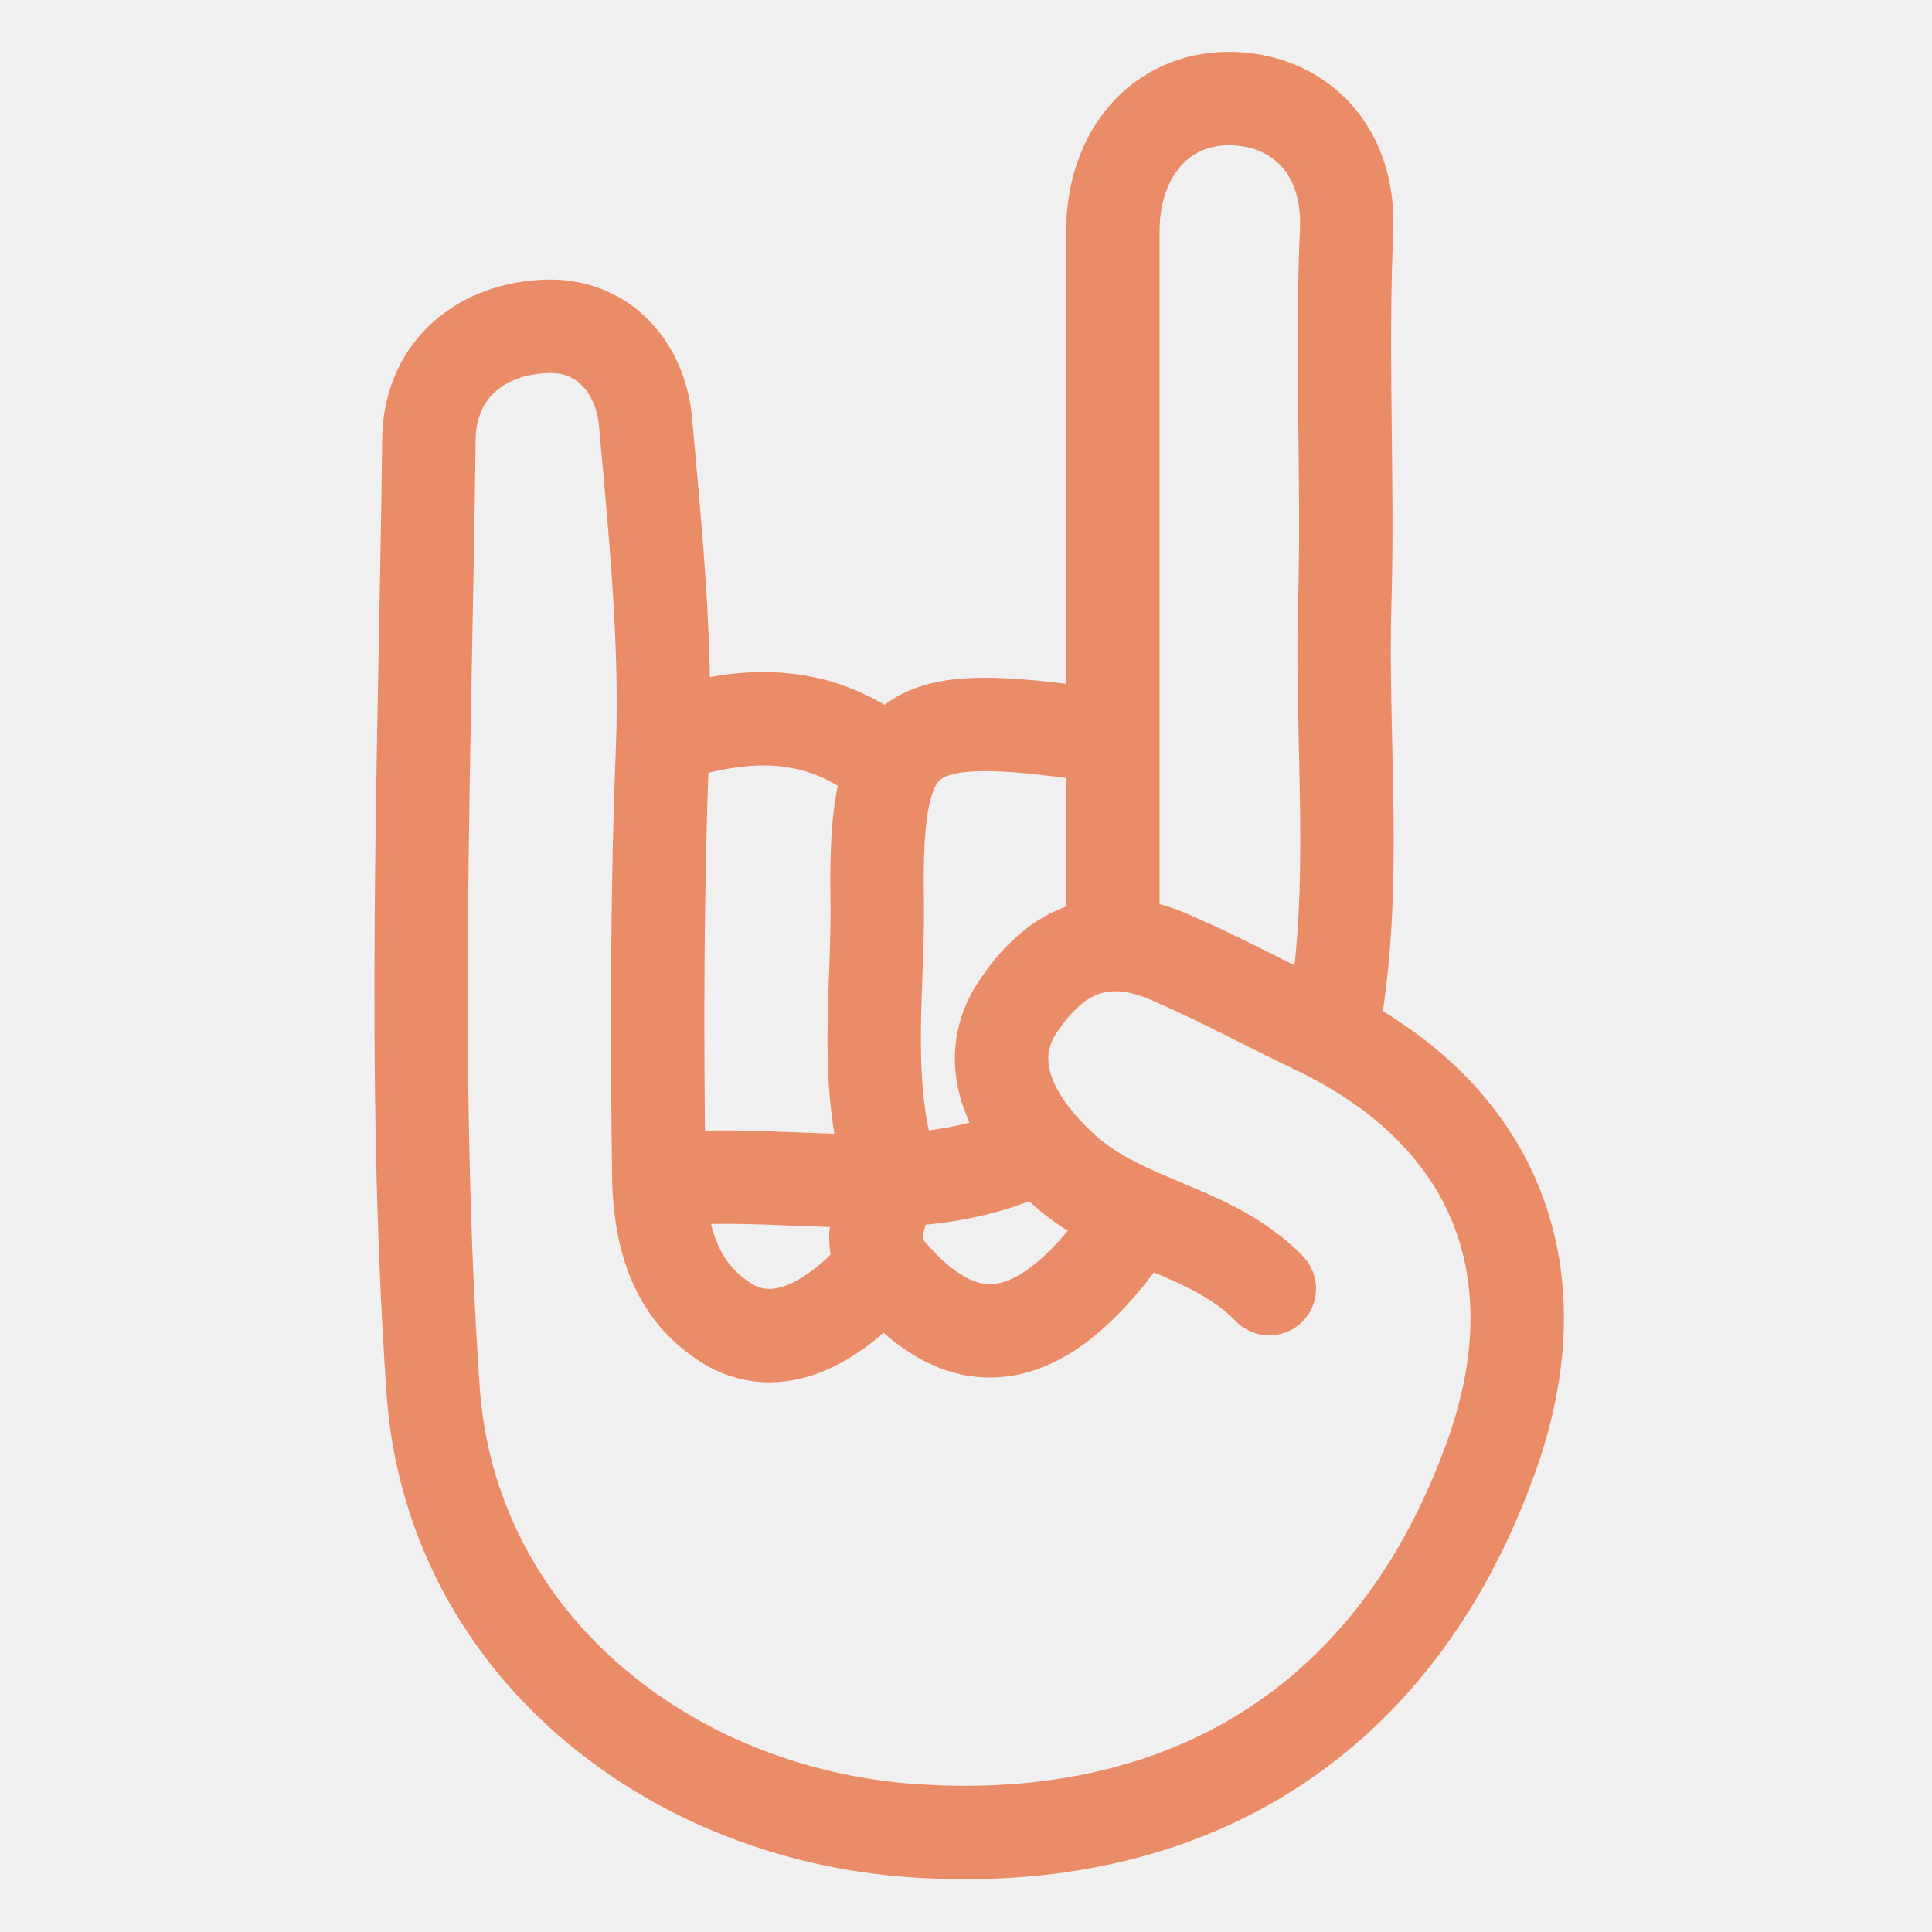
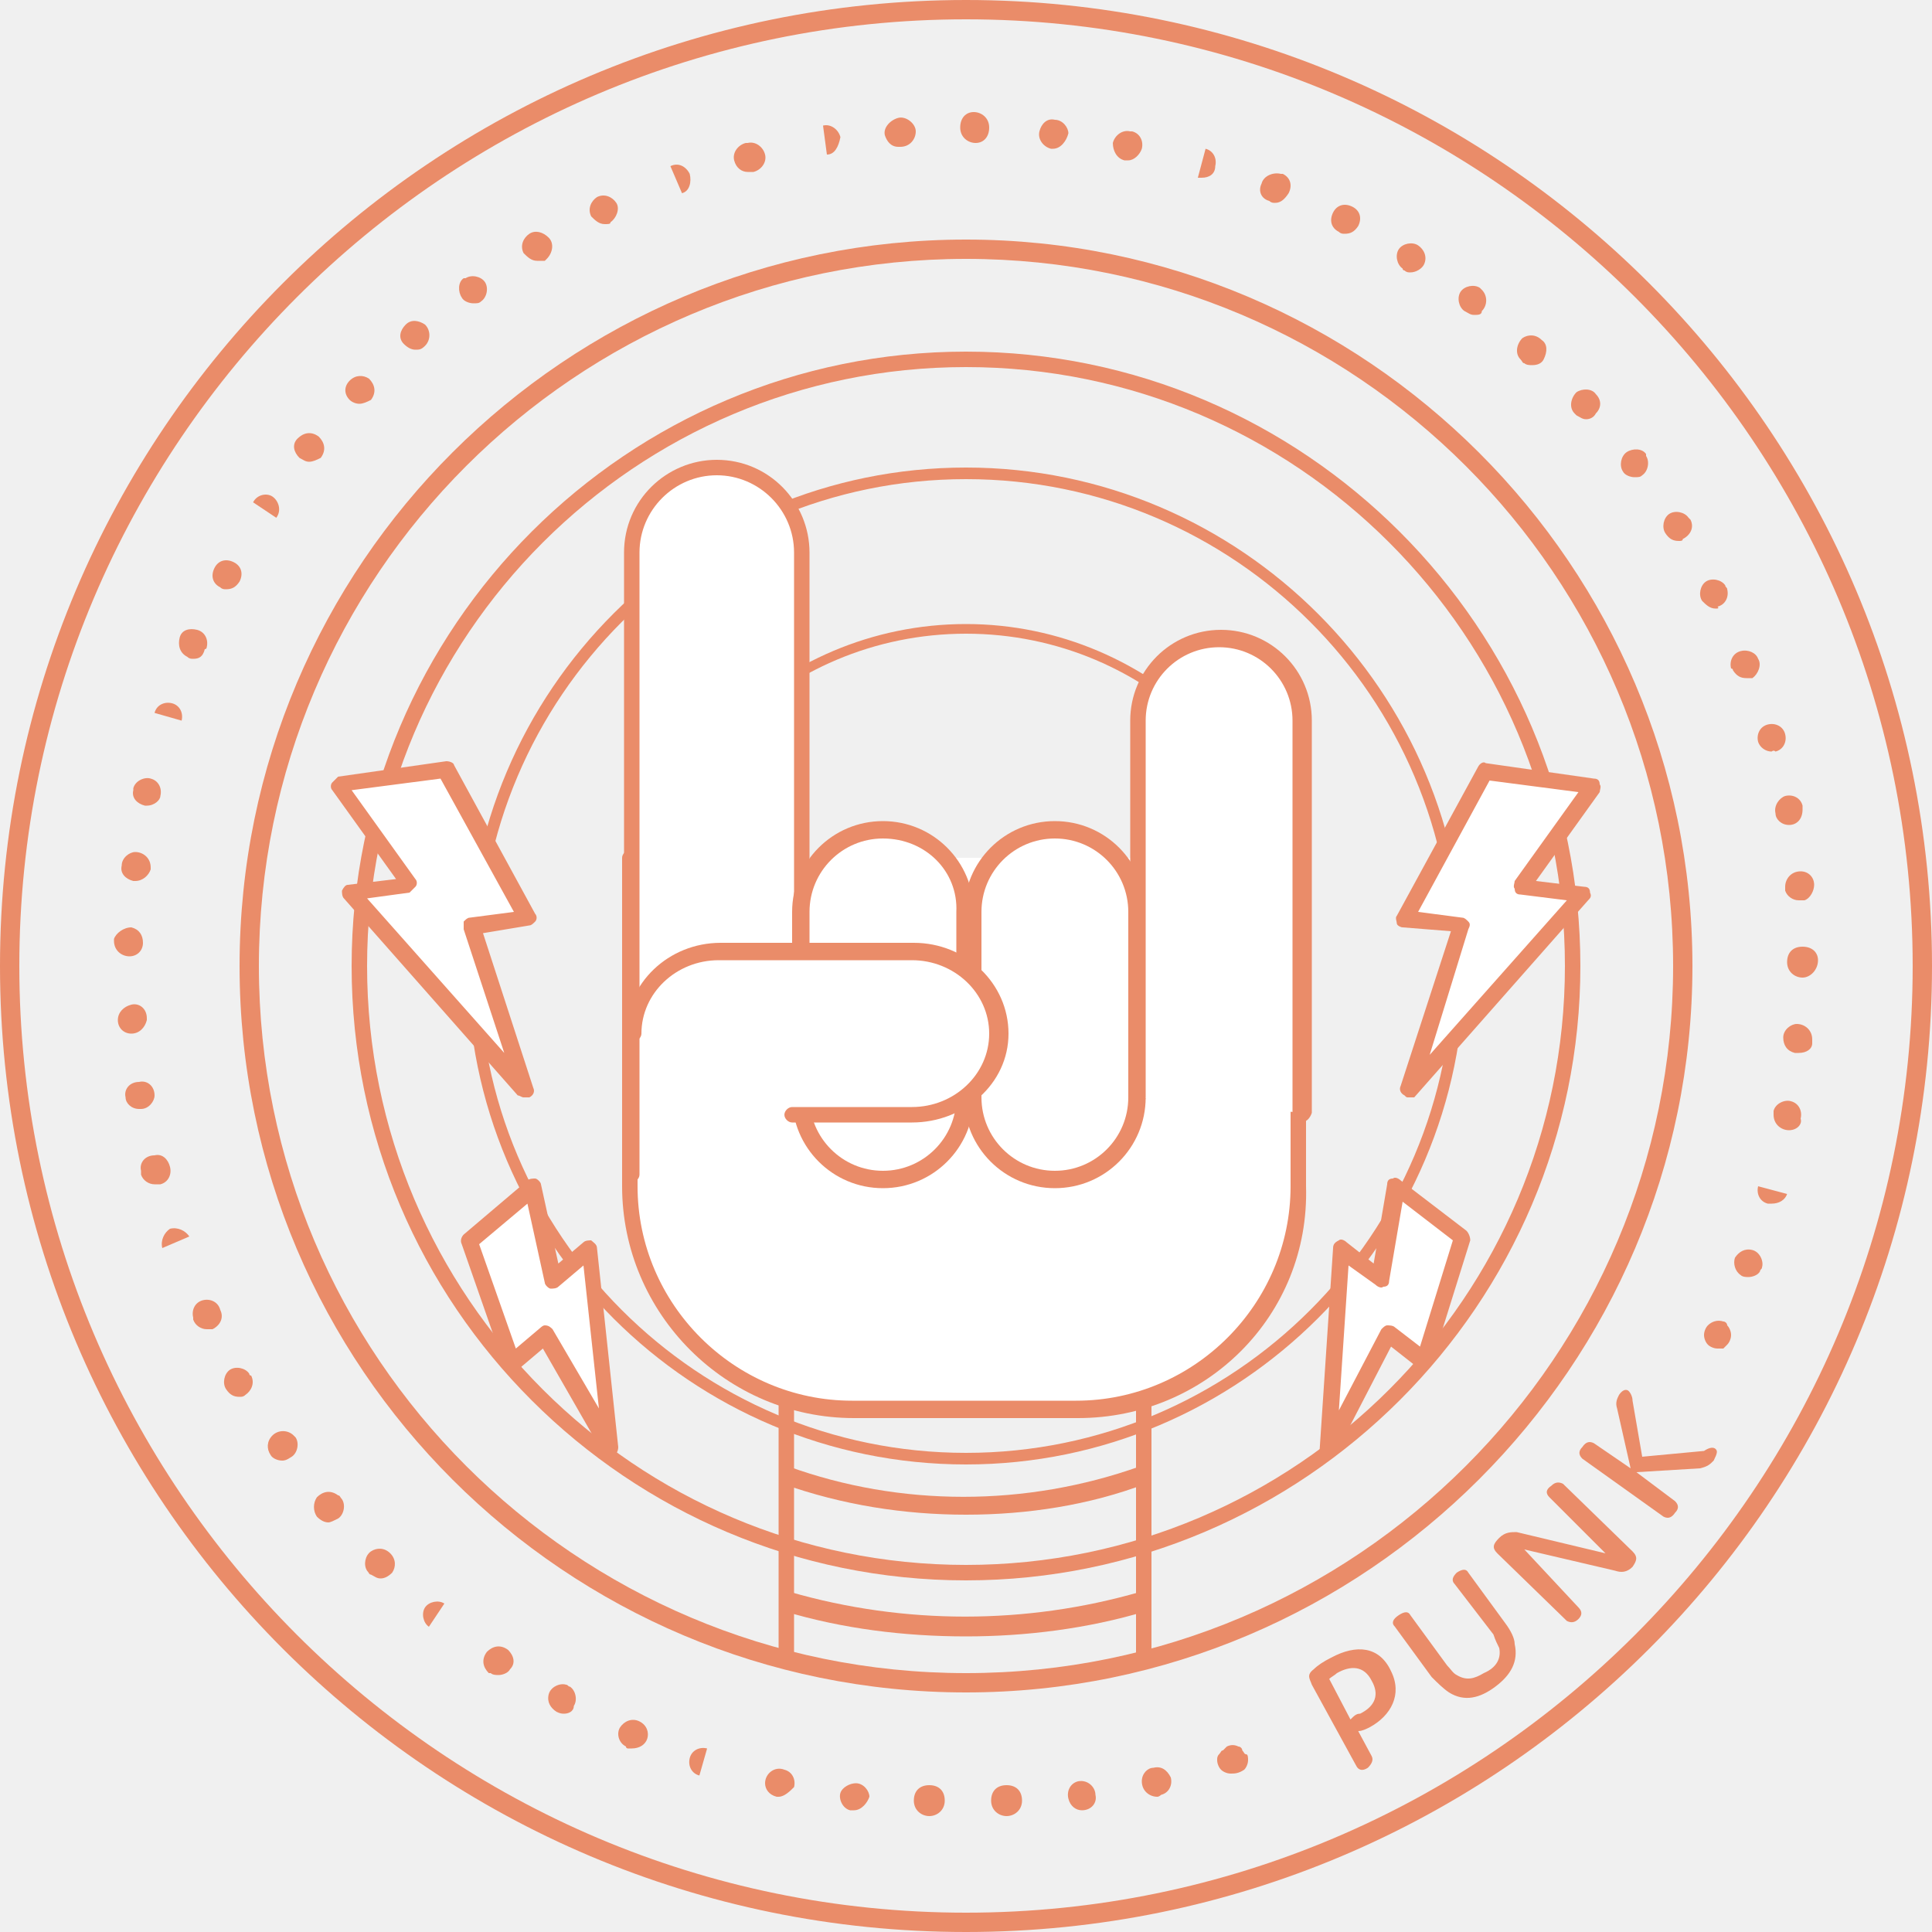
<svg xmlns="http://www.w3.org/2000/svg" version="1.1" id="Layer_1" x="0px" y="0px" viewBox="0 0 100 100" style="enable-background:new 0 0 100 100;" xml:space="preserve">
  <style type="text/css">
- 	.st0{fill:none;stroke:#EB8C69;stroke-width:4.835;stroke-linecap:round;stroke-linejoin:round;stroke-miterlimit:10;}
+ 	.st0{fill:#EA8C69;}
+ 	.st1{fill:#FFFFFF;}
</style>
  <g>
-     <path class="st0" d="M45.5,65.8c-2.1,2.4-5,4.3-7.7,2.8c-2.2-1.3-3.6-3.5-3.7-7.6c-0.1-7.5-0.1-14.9,0.2-22.4   c0.2-5.4-0.4-11.3-0.9-16.9c-0.3-2.7-2.2-5-5.3-4.8c-3.5,0.2-5.9,2.5-5.9,5.9c-0.2,16.3-0.9,32.7,0.2,48.9   C23.2,85.1,34.8,94.2,48,94.8c13.9,0.7,24.2-6,29-18.9c3.7-9.7,0.7-18.2-9.1-22.8c-2.3-1.1-4.7-2.4-7-3.4c-4.2-2-6.7,0-8.4,2.7   c-1.5,2.6-0.3,5.4,2.2,7.8c3.2,3.2,7.9,3.3,11,6.5" />
-     <path class="st0" d="M69,53.1c1.3-7.2,0.4-14.5,0.6-21.8c0.2-6.4-0.2-12.9,0.1-19.3c0.2-4.5-2.7-6.9-6.1-6.9c-3.5,0-6,2.8-6,6.9   c0,12.1,0,24.2,0,36.3" />
-     <path class="st0" d="M55.7,37.9c-8.9-1.2-10.4-0.1-10.3,8.4c0.1,4.6-0.7,9.3,0.6,13.9" />
-     <path class="st0" d="M58.1,64c-4.3,5.9-8.2,6.4-12.1,1.8c-1.2-1.4-0.5-2.8,0-4.2" />
-     <path class="st0" d="M46.1,39.7c-3.2-2.8-6.9-3-10.9-1.8" />
-     <path class="st0" d="M35.2,61c5.8-0.4,11.9,1.1,17.5-1.2" />
+     <g>
+       <path class="st0" d="M50,84.7c-3.2,0-6.4-0.4-9.4-1.3l0.3-1c5.9,1.7,12.2,1.7,18.1,0l0.3,1C56.3,84.3,53.1,84.7,50,84.7z M50,78.4    c-3.2,0-6.4-0.5-9.5-1.6l0.3-0.9c5.8,2.1,12.3,2.1,18.2,0l0.3,0.9C56.4,77.9,53.2,78.4,50,78.4z" />
+     </g>
+   </g>
+   <g>
+     <g>
+       <path class="st0" d="M50,1c27,0,49,22,49,49S77,99,50,99S1,77,1,50S23,1,50,1 M50,0C22.4,0,0,22.4,0,50s22.4,50,50,50    s50-22.4,50-50S77.6,0,50,0L50,0z" />
+     </g>
+   </g>
+   <g>
+     <path class="st0" d="M70.9,89.4c-0.2,0.1-0.4,0.2-0.6,0.2l0.7,1.3c0.1,0.2,0,0.4-0.2,0.6c-0.3,0.2-0.5,0.1-0.6-0.1l-2.3-4.2   c-0.1-0.3-0.3-0.5,0.1-0.8c0.2-0.2,0.5-0.4,0.9-0.6c1.3-0.7,2.5-0.6,3.1,0.7C72.6,87.7,72,88.8,70.9,89.4z M70.4,88.7   c0.8-0.4,1-1,0.6-1.7c-0.4-0.8-1.1-0.8-1.8-0.4c-0.1,0.1-0.3,0.2-0.4,0.3l1.1,2.1C70.1,88.8,70.2,88.7,70.4,88.7z" />
+     <path class="st0" d="M77.6,85.3c-0.1-0.2-0.2-0.4-0.3-0.7L75.3,82c-0.2-0.2-0.1-0.4,0.1-0.6c0.3-0.2,0.5-0.2,0.6,0l1.9,2.6   c0.3,0.4,0.5,0.8,0.5,1.1c0.2,0.9-0.2,1.6-1,2.2c-0.8,0.6-1.6,0.8-2.4,0.3c-0.3-0.2-0.6-0.5-0.9-0.8l-1.9-2.6   c-0.2-0.2-0.1-0.4,0.2-0.6c0.3-0.2,0.5-0.2,0.6,0l1.9,2.6c0.2,0.2,0.3,0.4,0.5,0.5c0.5,0.3,0.9,0.2,1.4-0.1   C77.5,86.3,77.7,85.8,77.6,85.3z" />
+     <path class="st0" d="M81.7,83.2c0.2,0.2,0.2,0.4,0,0.6c-0.2,0.2-0.4,0.2-0.6,0.1l-3.6-3.5c-0.3-0.3-0.2-0.5,0.1-0.8   c0.3-0.3,0.6-0.3,0.9-0.3l4.6,1.1l-2.9-2.9c-0.2-0.2-0.2-0.4,0.1-0.6c0.2-0.2,0.4-0.2,0.6-0.1l3.6,3.5c0.3,0.3,0.2,0.5,0,0.8   c-0.3,0.3-0.6,0.3-0.9,0.2l-4.7-1.1L81.7,83.2z" />
+     <path class="st0" d="M88.8,75c0.1,0.1,0.1,0.2-0.1,0.6c-0.2,0.2-0.3,0.3-0.7,0.4l-3.3,0.2l2,1.5c0.2,0.2,0.2,0.4,0,0.6   c-0.2,0.3-0.4,0.3-0.6,0.2l-4.2-3c-0.2-0.2-0.2-0.4,0-0.6c0.2-0.3,0.4-0.3,0.6-0.2l1.9,1.3l-0.7-3.1c-0.1-0.3,0-0.5,0.1-0.7   c0.2-0.3,0.4-0.3,0.5-0.2c0.1,0.1,0.2,0.3,0.2,0.5l0.5,2.9l3.2-0.3C88.5,74.9,88.7,74.9,88.8,75z" />
+   </g>
+   <g>
+     <g>
+       <g>
+         <path class="st0" d="M63.7,91.8c-0.2,0-0.4-0.1-0.5-0.2S63,91.3,63,91.1c0-0.1,0-0.2,0.1-0.3s0.1-0.2,0.2-0.2     c0.1-0.1,0.1-0.1,0.2-0.2c0.2-0.1,0.4-0.1,0.6,0c0.1,0,0.2,0.1,0.2,0.2c0.1,0.1,0.1,0.2,0.2,0.2s0.1,0.2,0.1,0.3     c0,0.2-0.1,0.4-0.2,0.5C64.1,91.8,63.9,91.8,63.7,91.8z" />
+       </g>
+       <g>
+         <path class="st0" d="M52.1,94L52.1,94c-0.4,0-0.8-0.3-0.8-0.8s0.3-0.8,0.8-0.8s0.8,0.3,0.8,0.8S52.5,94,52.1,94z M48.1,94     L48.1,94c-0.4,0-0.8-0.3-0.8-0.8s0.3-0.8,0.8-0.8s0.8,0.3,0.8,0.8S48.5,94,48.1,94z M56,93.7c-0.3,0-0.6-0.2-0.7-0.6     c-0.1-0.4,0.1-0.8,0.5-0.9c0.5-0.1,0.9,0.3,0.9,0.7C56.8,93.3,56.5,93.7,56,93.7C56.1,93.7,56,93.7,56,93.7z M44.2,93.7     c-0.1,0-0.2,0-0.2,0c-0.4-0.1-0.6-0.6-0.5-0.9c0.1-0.3,0.5-0.5,0.8-0.5c0.4,0,0.7,0.4,0.7,0.7C44.9,93.3,44.6,93.7,44.2,93.7z      M40.3,93c0,0-0.1,0-0.1,0c-0.4-0.1-0.6-0.4-0.6-0.7c0-0.5,0.5-0.9,1-0.7c0.4,0.1,0.6,0.5,0.5,0.9C40.9,92.7,40.6,93,40.3,93z      M59.9,93c-0.4,0-0.8-0.3-0.8-0.8c0-0.4,0.3-0.7,0.6-0.7c0.4-0.1,0.7,0.1,0.9,0.5c0.1,0.4-0.1,0.8-0.5,0.9     C60.1,92.9,60,93,59.9,93z M36.2,91.9c-0.4-0.1-0.6-0.5-0.5-0.9c0.1-0.4,0.5-0.6,0.9-0.5L36.2,91.9z M32.7,90.5     c-0.1,0-0.2,0-0.2,0c0,0-0.1,0-0.1-0.1c-0.4-0.2-0.5-0.7-0.3-1c0.2-0.3,0.6-0.5,1-0.3c0.4,0.2,0.5,0.6,0.4,0.9     C33.4,90.3,33.1,90.5,32.7,90.5z M29.2,88.7c-0.1,0-0.2,0-0.4-0.1c-0.3-0.2-0.5-0.5-0.4-0.9c0.1-0.4,0.6-0.6,0.9-0.5     c0.1,0,0.1,0.1,0.2,0.1c0.3,0.2,0.4,0.7,0.2,1C29.7,88.6,29.4,88.7,29.2,88.7z M25.8,86.7c-0.1,0-0.3,0-0.4-0.1c0,0,0,0-0.1,0     c-0.3-0.3-0.4-0.7-0.1-1.1c0.3-0.3,0.7-0.4,1.1-0.1c0.3,0.3,0.4,0.7,0.1,1C26.3,86.6,26,86.7,25.8,86.7z M22.2,84.2     c-0.3-0.2-0.4-0.7-0.2-1s0.7-0.4,1-0.2L22.2,84.2z M19.7,81.7c-0.2,0-0.3-0.1-0.5-0.2c-0.1,0-0.1-0.1-0.2-0.2     c-0.2-0.3-0.1-0.8,0.2-1c0.3-0.2,0.7-0.2,1,0.1c0.3,0.3,0.3,0.7,0.1,1C20.1,81.6,19.9,81.7,19.7,81.7z M17,78.8     c-0.2,0-0.4-0.1-0.6-0.3c-0.2-0.3-0.2-0.7,0-1c0.3-0.3,0.7-0.4,1.1-0.1c0.1,0,0.1,0.1,0.2,0.2c0.2,0.3,0.1,0.8-0.2,1     C17.3,78.7,17.1,78.8,17,78.8z M14.6,75.6c-0.2,0-0.5-0.1-0.6-0.3c-0.2-0.3-0.2-0.7,0.1-1c0.3-0.3,0.8-0.3,1.1,0     c0,0,0.1,0.1,0.1,0.1c0.2,0.3,0.1,0.8-0.2,1C14.8,75.6,14.7,75.6,14.6,75.6z M12.4,72.3c-0.3,0-0.5-0.1-0.7-0.4     c-0.2-0.3-0.1-0.8,0.2-1c0.3-0.2,0.8-0.1,1,0.2c0,0,0,0.1,0.1,0.1c0.2,0.4,0,0.8-0.3,1C12.6,72.3,12.5,72.3,12.4,72.3z      M10.7,68.8c-0.3,0-0.6-0.2-0.7-0.5c0,0,0-0.1,0-0.1c-0.1-0.4,0.1-0.8,0.5-0.9c0.4-0.1,0.8,0.1,0.9,0.5c0.2,0.4,0,0.8-0.4,1     C10.9,68.8,10.8,68.8,10.7,68.8z M90.5,66.1c-0.1,0-0.3,0-0.4-0.1c-0.3-0.2-0.4-0.6-0.3-0.9c0.2-0.3,0.5-0.5,0.9-0.4     c0.4,0.1,0.6,0.6,0.5,0.9c0,0.1-0.1,0.1-0.1,0.2C91,66,90.7,66.1,90.5,66.1z M8.4,64.6c-0.1-0.4,0.1-0.8,0.4-1     c0.4-0.1,0.8,0.1,1,0.4L8.4,64.6z M91.7,62.3c-0.1,0-0.1,0-0.2,0c-0.4-0.1-0.6-0.5-0.5-0.9l1.5,0.4     C92.4,62.1,92.1,62.3,91.7,62.3z M92.4,61.8L92.4,61.8L92.4,61.8z M8,61.3c-0.3,0-0.6-0.2-0.7-0.5c0,0,0-0.1,0-0.2     c-0.1-0.4,0.2-0.8,0.7-0.8c0.4-0.1,0.7,0.2,0.8,0.6c0.1,0.4-0.1,0.8-0.5,0.9C8.1,61.3,8.1,61.3,8,61.3z M92.6,58.5     c-0.4,0-0.8-0.3-0.8-0.8c0-0.1,0-0.2,0-0.2c0.1-0.4,0.6-0.6,0.9-0.5c0.4,0.1,0.6,0.5,0.5,0.9C93.3,58.2,93,58.5,92.6,58.5z      M7.2,57.4c-0.4,0-0.7-0.3-0.7-0.6c0,0,0,0,0,0c-0.1-0.4,0.2-0.8,0.7-0.8c0.4-0.1,0.8,0.2,0.8,0.7C8,57,7.7,57.4,7.3,57.4     C7.3,57.4,7.2,57.4,7.2,57.4z M93.1,54.5c-0.1,0-0.1,0-0.2,0c-0.4-0.1-0.6-0.4-0.6-0.8c0-0.4,0.4-0.7,0.7-0.7l0,0     c0.4,0,0.8,0.3,0.8,0.8c0,0.1,0,0.1,0,0.2C93.8,54.3,93.5,54.5,93.1,54.5z M6.8,53.5c-0.4,0-0.7-0.3-0.7-0.7     c0-0.4,0.3-0.7,0.7-0.8c0.4-0.1,0.8,0.2,0.8,0.7c0,0,0,0.1,0,0.1C7.5,53.2,7.2,53.5,6.8,53.5z M93.3,50.6c-0.4,0-0.8-0.3-0.8-0.8     s0.3-0.8,0.8-0.8s0.8,0.3,0.8,0.7v0C94.1,50.2,93.7,50.6,93.3,50.6z M6.7,49.5L6.7,49.5c-0.4,0-0.8-0.3-0.8-0.8c0,0,0-0.1,0-0.1     C6,48.3,6.4,48,6.8,48c0.4,0.1,0.6,0.4,0.6,0.8C7.4,49.2,7.1,49.5,6.7,49.5z M93.1,46.6c-0.3,0-0.6-0.2-0.7-0.5     c0-0.1,0-0.2,0-0.2c0-0.4,0.3-0.8,0.8-0.8c0.4,0,0.7,0.3,0.7,0.7c0,0.3-0.2,0.7-0.5,0.8C93.3,46.6,93.2,46.6,93.1,46.6z M7,45.6     c0,0-0.1,0-0.1,0c-0.4-0.1-0.7-0.4-0.6-0.8c0-0.4,0.4-0.7,0.7-0.7c0.4,0,0.8,0.3,0.8,0.8c0,0,0,0.1,0,0.1     C7.7,45.3,7.4,45.6,7,45.6z M92.6,42.7c-0.4,0-0.7-0.3-0.7-0.6c-0.1-0.4,0.2-0.8,0.5-0.9c0.4-0.1,0.8,0.1,0.9,0.5     c0,0.1,0,0.1,0,0.2C93.3,42.4,93,42.7,92.6,42.7z M7.6,41.7c0,0-0.1,0-0.1,0c-0.4-0.1-0.7-0.4-0.6-0.8c0,0,0-0.1,0-0.1     c0.1-0.4,0.6-0.6,0.9-0.5c0.4,0.1,0.6,0.5,0.5,0.9C8.3,41.4,8,41.7,7.6,41.7z M91.7,38.9c-0.3,0-0.6-0.2-0.7-0.5     c-0.1-0.4,0.1-0.8,0.5-0.9c0.4-0.1,0.8,0.1,0.9,0.5c0,0,0,0,0,0c0.1,0.4-0.1,0.8-0.5,0.9C91.8,38.8,91.7,38.9,91.7,38.9z      M9.4,37.3l-1.4-0.4c0.1-0.4,0.5-0.6,0.9-0.5C9.3,36.5,9.5,36.9,9.4,37.3z M90.4,35.1c-0.3,0-0.5-0.1-0.7-0.4c0,0,0-0.1-0.1-0.1     c-0.1-0.4,0.1-0.8,0.5-0.9c0.4-0.1,0.8,0.1,0.9,0.4c0.2,0.3,0,0.8-0.3,1C90.7,35.1,90.5,35.1,90.4,35.1z M10,34.1     c-0.1,0-0.2,0-0.3-0.1c-0.4-0.2-0.5-0.6-0.4-1c0.1-0.4,0.5-0.5,0.9-0.4c0.4,0.1,0.6,0.5,0.5,0.9c0,0,0,0.1-0.1,0.1     C10.5,34,10.3,34.1,10,34.1z M88.8,31.5c-0.3,0-0.5-0.2-0.7-0.4c-0.2-0.3-0.1-0.8,0.2-1c0.3-0.2,0.8-0.1,1,0.2     c0,0.1,0.1,0.1,0.1,0.2c0.1,0.4-0.1,0.8-0.5,0.9C89,31.5,88.9,31.5,88.8,31.5z M11.7,30.5c-0.1,0-0.2,0-0.3-0.1     c-0.4-0.2-0.5-0.6-0.3-1l0,0c0.2-0.4,0.6-0.5,1-0.3c0.4,0.2,0.5,0.6,0.3,1C12.2,30.4,12,30.5,11.7,30.5z M86.9,28     c-0.3,0-0.5-0.1-0.7-0.4c-0.2-0.3-0.1-0.8,0.2-1c0.3-0.2,0.8-0.1,1,0.2c0,0,0.1,0.1,0.1,0.1c0.2,0.4,0,0.8-0.4,1     C87.1,28,87,28,86.9,28z M14.3,26.8L13.1,26c0.2-0.4,0.7-0.5,1-0.3C14.4,25.9,14.6,26.4,14.3,26.8z M84.6,24.7     c-0.2,0-0.5-0.1-0.6-0.3c-0.2-0.3-0.1-0.8,0.2-1c0.3-0.2,0.8-0.2,1,0.1c0,0,0,0,0,0.1c0.2,0.3,0.1,0.8-0.2,1     C84.9,24.7,84.8,24.7,84.6,24.7z M16,23.9c-0.2,0-0.3-0.1-0.5-0.2c-0.3-0.3-0.4-0.7-0.1-1c0,0,0,0,0,0c0.3-0.3,0.7-0.4,1.1-0.1     c0.3,0.3,0.4,0.7,0.1,1.1C16.4,23.8,16.2,23.9,16,23.9z M82.1,21.7c-0.2,0-0.3-0.1-0.5-0.2c0,0-0.1-0.1-0.1-0.1     c-0.3-0.3-0.2-0.8,0.1-1.1c0.3-0.2,0.8-0.2,1,0.1c0.3,0.3,0.3,0.7,0,1C82.5,21.6,82.3,21.7,82.1,21.7z M18.6,20.9     c-0.2,0-0.4-0.1-0.5-0.2c-0.3-0.3-0.3-0.7,0-1c0.3-0.3,0.7-0.3,1-0.1c0.3,0.3,0.4,0.7,0.1,1.1C19,20.8,18.8,20.9,18.6,20.9z      M79.3,18.9c-0.1,0-0.3,0-0.4-0.1c-0.1,0-0.1-0.1-0.2-0.2c-0.3-0.3-0.2-0.8,0.1-1.1c0.3-0.2,0.7-0.2,1,0.1c0.3,0.2,0.3,0.6,0.1,1     C79.8,18.8,79.6,18.9,79.3,18.9z M21.5,18.1c-0.2,0-0.4-0.1-0.6-0.3c-0.3-0.3-0.2-0.7,0.1-1c0.3-0.3,0.7-0.2,1,0     c0.3,0.3,0.3,0.8,0,1.1C21.8,18.1,21.7,18.1,21.5,18.1z M76.3,16.3c-0.2,0-0.3-0.1-0.5-0.2c-0.3-0.2-0.4-0.7-0.2-1     c0.2-0.3,0.7-0.4,1-0.2c0,0,0.1,0.1,0.1,0.1c0.3,0.3,0.3,0.8,0,1.1C76.7,16.3,76.5,16.3,76.3,16.3z M24.5,15.7     c-0.2,0-0.5-0.1-0.6-0.3c-0.2-0.3-0.2-0.8,0.1-1c0,0,0,0,0.1,0c0.3-0.2,0.8-0.1,1,0.2c0.2,0.3,0.1,0.8-0.2,1     C24.8,15.7,24.7,15.7,24.5,15.7z M73,14.1c-0.1,0-0.2,0-0.3-0.1c0,0-0.1,0-0.1-0.1c-0.3-0.2-0.4-0.7-0.2-1c0.2-0.3,0.7-0.4,1-0.2     c0.3,0.2,0.5,0.6,0.3,1C73.6,13.9,73.3,14.1,73,14.1z M27.8,13.5c-0.3,0-0.5-0.2-0.7-0.4c-0.2-0.4,0-0.8,0.3-1     c0.3-0.2,0.7-0.1,1,0.2c0.3,0.3,0.2,0.8-0.1,1.1c0,0-0.1,0.1-0.1,0.1C28.1,13.5,28,13.5,27.8,13.5z M69.6,12.1     c-0.1,0-0.2,0-0.3-0.1c-0.4-0.2-0.5-0.6-0.3-1c0.2-0.4,0.6-0.5,1-0.3l0,0c0.4,0.2,0.5,0.6,0.3,1C70.1,12,69.9,12.1,69.6,12.1z      M31.3,11.6c-0.3,0-0.5-0.2-0.7-0.4c-0.2-0.4,0-0.8,0.3-1l0,0c0.4-0.2,0.8,0,1,0.3s0,0.8-0.3,1C31.6,11.6,31.5,11.6,31.3,11.6z      M66,10.5c-0.1,0-0.2,0-0.3-0.1c-0.4-0.1-0.6-0.5-0.4-0.9c0.1-0.4,0.6-0.6,1-0.5c0,0,0.1,0,0.1,0c0.4,0.2,0.5,0.6,0.3,1     C66.5,10.3,66.3,10.5,66,10.5z M35.3,10l-0.6-1.4c0.4-0.2,0.8,0,1,0.4C35.8,9.4,35.7,9.9,35.3,10z M62.2,9.2c-0.1,0-0.1,0-0.2,0     l0.4-1.5c0.4,0.1,0.6,0.5,0.5,0.9C62.9,9,62.6,9.2,62.2,9.2z M38.7,8.9c-0.3,0-0.6-0.2-0.7-0.6c-0.1-0.4,0.2-0.8,0.6-0.9     c0,0,0.1,0,0.1,0c0.4-0.1,0.8,0.2,0.9,0.6s-0.2,0.8-0.6,0.9C38.8,8.9,38.8,8.9,38.7,8.9z M58.4,8.3c-0.1,0-0.1,0-0.2,0     c-0.4-0.1-0.6-0.5-0.6-0.9c0.1-0.4,0.5-0.7,0.9-0.6c0,0,0,0,0.1,0c0.4,0.1,0.6,0.5,0.5,0.9C59,8,58.7,8.3,58.4,8.3z M42.8,8     l-0.2-1.5c0.4-0.1,0.8,0.2,0.9,0.6C43.4,7.6,43.2,8,42.8,8z M54.5,7.7c0,0-0.1,0-0.1,0c-0.4-0.1-0.7-0.5-0.6-0.9     c0.1-0.4,0.4-0.7,0.8-0.6c0.4,0,0.7,0.4,0.7,0.7C55.2,7.3,54.9,7.7,54.5,7.7z M46.5,7.6c-0.4,0-0.6-0.3-0.7-0.6     c-0.1-0.4,0.3-0.8,0.7-0.9c0.4-0.1,0.9,0.3,0.9,0.7c0,0.4-0.3,0.8-0.8,0.8C46.5,7.6,46.5,7.6,46.5,7.6z M50.5,7.4     c-0.4,0-0.8-0.3-0.8-0.8s0.3-0.8,0.7-0.8h0c0.4,0,0.8,0.3,0.8,0.8S50.9,7.4,50.5,7.4z M42.6,7.3L42.6,7.3L42.6,7.3z" />
+       </g>
+       <g>
+         <path class="st0" d="M88.9,69.8c-0.2,0-0.4-0.1-0.5-0.2c-0.1-0.1-0.2-0.3-0.2-0.5s0.1-0.4,0.2-0.5c0.2-0.2,0.5-0.3,0.8-0.2     c0.1,0,0.2,0.1,0.2,0.2c0.1,0.1,0.2,0.3,0.2,0.5s-0.1,0.4-0.2,0.5c-0.1,0.1-0.1,0.1-0.2,0.2C89.1,69.8,89,69.8,88.9,69.8z" />
+       </g>
+     </g>
+   </g>
+   <g>
+     <g>
+       <path class="st0" d="M50,13.4c20.2,0,36.6,16.4,36.6,36.6S70.2,86.6,50,86.6S13.4,70.2,13.4,50S29.8,13.4,50,13.4 M50,12.4    c-20.7,0-37.6,16.8-37.6,37.6S29.3,87.6,50,87.6S87.6,70.7,87.6,50S70.7,12.4,50,12.4L50,12.4z" />
+     </g>
+   </g>
+   <g>
+     <path class="st0" d="M40.7,86.2c-0.2,0-0.4-0.2-0.4-0.4V72.7c0-0.2,0.2-0.4,0.4-0.4s0.4,0.2,0.4,0.4v13.1   C41.2,86,41,86.2,40.7,86.2z" />
+   </g>
+   <g>
+     <path class="st0" d="M59.2,86.2c-0.2,0-0.4-0.2-0.4-0.4V72.7c0-0.2,0.2-0.4,0.4-0.4s0.4,0.2,0.4,0.4v13.1   C59.7,86,59.5,86.2,59.2,86.2z" />
+   </g>
+   <g>
+     <g>
+       <path class="st0" d="M50,19c17.1,0,31,13.9,31,31S67.1,81,50,81S19,67.1,19,50S32.9,19,50,19 M50,18.2    c-17.5,0-31.8,14.2-31.8,31.8S32.5,81.8,50,81.8S81.8,67.5,81.8,50S67.5,18.2,50,18.2L50,18.2z" />
+     </g>
+   </g>
+   <g>
+     <g>
+       <path class="st0" d="M50,24.8c13.9,0,25.2,11.3,25.2,25.2S63.9,75.2,50,75.2S24.8,63.9,24.8,50S36.1,24.8,50,24.8 M50,24.2    c-14.2,0-25.8,11.5-25.8,25.8S35.8,75.8,50,75.8S75.8,64.2,75.8,50S64.2,24.2,50,24.2L50,24.2z" />
+     </g>
+   </g>
+   <g>
+     <g>
+       <path class="st0" d="M50,32.8c9.5,0,17.2,7.7,17.2,17.2S59.5,67.2,50,67.2S32.8,59.5,32.8,50S40.5,32.8,50,32.8 M50,32.3    c-9.7,0-17.7,7.9-17.7,17.7s8,17.7,17.7,17.7s17.7-8,17.7-17.7S59.7,32.3,50,32.3L50,32.3z" />
+     </g>
+   </g>
+   <g>
+     <path class="st1" d="M67.3,44.4v17c0,6.3-5.2,11.5-11.5,11.5H44.2c-6.3,0-11.5-5.2-11.5-11.5v-17" />
+     <path class="st0" d="M55.8,73.4H44.2c-6.6,0-12-5.4-12-12v-17c0-0.2,0.2-0.4,0.4-0.4s0.4,0.2,0.4,0.4v17c0,6.1,5,11.1,11.1,11.1   h11.6c6.1,0,11.1-5,11.1-11.1v-17c0-0.2,0.2-0.4,0.4-0.4s0.4,0.2,0.4,0.4v17C67.8,68.1,62.4,73.4,55.8,73.4z" />
+   </g>
+   <g>
+     <path class="st1" d="M32.7,60.8V28.6c0-2.4,2-4.4,4.4-4.4h0c2.4,0,4.4,2,4.4,4.4v23.2" />
+     <path class="st0" d="M32.7,61.2c-0.2,0-0.4-0.2-0.4-0.4V28.6c0-2.7,2.2-4.8,4.8-4.8c2.7,0,4.8,2.2,4.8,4.8v23.2   c0,0.2-0.2,0.4-0.4,0.4s-0.4-0.2-0.4-0.4V28.6c0-2.2-1.8-4-4-4c-2.2,0-4,1.8-4,4v32.2C33.1,61,32.9,61.2,32.7,61.2z" />
+   </g>
+   <g>
+     <path class="st1" d="M45.7,61.1L45.7,61.1c-2.3,0-4.3-1.9-4.3-4.3v-9.6c0-2.3,1.9-4.3,4.3-4.3h0c2.3,0,4.3,1.9,4.3,4.3v9.6   C50,59.1,48.1,61.1,45.7,61.1z" />
+     <path class="st0" d="M45.7,61.5c-2.6,0-4.7-2.1-4.7-4.7v-9.6c0-2.6,2.1-4.7,4.7-4.7s4.7,2.1,4.7,4.7v9.6   C50.4,59.4,48.3,61.5,45.7,61.5z M45.7,43.4c-2.1,0-3.8,1.7-3.8,3.8v9.6c0,2.1,1.7,3.8,3.8,3.8c2.1,0,3.8-1.7,3.8-3.8v-9.6   C49.6,45.1,47.9,43.4,45.7,43.4z" />
+   </g>
+   <g>
+     <path class="st1" d="M54.6,61.1L54.6,61.1c-2.3,0-4.3-1.9-4.3-4.3v-9.6c0-2.3,1.9-4.3,4.3-4.3h0c2.3,0,4.3,1.9,4.3,4.3v9.6   C58.8,59.1,56.9,61.1,54.6,61.1z" />
+     <path class="st0" d="M54.6,61.5c-2.6,0-4.7-2.1-4.7-4.7v-9.6c0-2.6,2.1-4.7,4.7-4.7c2.6,0,4.7,2.1,4.7,4.7v9.6   C59.3,59.4,57.2,61.5,54.6,61.5z M54.6,43.4c-2.1,0-3.8,1.7-3.8,3.8v9.6c0,2.1,1.7,3.8,3.8,3.8c2.1,0,3.8-1.7,3.8-3.8v-9.6   C58.4,45.1,56.7,43.4,54.6,43.4z" />
+   </g>
+   <g>
+     <path class="st1" d="M58.8,56.8V37.3c0-2.3,1.9-4.3,4.3-4.3h0c2.3,0,4.3,1.9,4.3,4.3v20.3" />
+     <path class="st0" d="M67.3,58.1c-0.2,0-0.4-0.2-0.4-0.4V37.3c0-2.1-1.7-3.8-3.8-3.8c-2.1,0-3.8,1.7-3.8,3.8v19.5   c0,0.2-0.2,0.4-0.4,0.4s-0.4-0.2-0.4-0.4V37.3c0-2.6,2.1-4.7,4.7-4.7c2.6,0,4.7,2.1,4.7,4.7v20.3C67.8,57.9,67.6,58.1,67.3,58.1z" />
+   </g>
+   <g>
+     <path class="st1" d="M32.7,53.4L32.7,53.4c0-2.3,2-4.3,4.5-4.3h10c2.5,0,4.5,1.9,4.5,4.3v0c0,2.3-2,4.3-4.5,4.3h-6.2" />
+     <path class="st0" d="M47.2,58.1h-6.2c-0.2,0-0.4-0.2-0.4-0.4s0.2-0.4,0.4-0.4h6.2c2.2,0,4-1.7,4-3.8c0-2.1-1.8-3.8-4-3.8h-10   c-2.2,0-4,1.7-4,3.8c0,0.2-0.2,0.4-0.4,0.4s-0.4-0.2-0.4-0.4c0-2.6,2.2-4.7,4.9-4.7h10c2.7,0,4.9,2.1,4.9,4.7S49.9,58.1,47.2,58.1z   " />
+   </g>
+   <g>
+     <polygon class="st1" points="23.1,39.8 17.5,40.6 21.3,45.8 18.1,46.2 27.1,56.4 24.4,47.9 27.3,47.5  " />
+     <path class="st0" d="M27.1,56.8c-0.1,0-0.2-0.1-0.3-0.1l-9-10.2c-0.1-0.1-0.1-0.3-0.1-0.4c0.1-0.2,0.2-0.3,0.3-0.3l2.5-0.3   l-3.3-4.6c-0.1-0.1-0.1-0.3,0-0.4c0.1-0.1,0.2-0.2,0.3-0.3l5.6-0.8c0.2,0,0.4,0.1,0.4,0.2l4.2,7.7c0.1,0.1,0.1,0.3,0,0.4   s-0.2,0.2-0.3,0.2L25,48.3l2.6,8c0.1,0.2,0,0.4-0.2,0.5C27.3,56.8,27.2,56.8,27.1,56.8z M19,46.5l7.1,8L24,48.1c0-0.1,0-0.3,0-0.4   c0.1-0.1,0.2-0.2,0.3-0.2l2.3-0.3l-3.8-6.9l-4.6,0.6l3.3,4.6c0.1,0.1,0.1,0.3,0,0.4c-0.1,0.1-0.2,0.2-0.3,0.3L19,46.5z" />
+   </g>
+   <g>
+     <polygon class="st1" points="76.9,39.8 82.5,40.6 78.7,45.8 81.9,46.2 72.9,56.4 75.7,47.9 72.7,47.5  " />
+     <path class="st0" d="M72.9,56.8c-0.1,0-0.1,0-0.2-0.1c-0.2-0.1-0.3-0.3-0.2-0.5l2.6-8L72.6,48c-0.1,0-0.3-0.1-0.3-0.2   s-0.1-0.3,0-0.4l4.2-7.7c0.1-0.2,0.3-0.3,0.4-0.2l5.6,0.8c0.2,0,0.3,0.1,0.3,0.3c0.1,0.1,0,0.3,0,0.4l-3.3,4.6l2.5,0.3   c0.2,0,0.3,0.1,0.3,0.3c0.1,0.2,0,0.3-0.1,0.4l-9,10.2C73.1,56.8,73,56.8,72.9,56.8z M73.4,47.2l2.3,0.3c0.1,0,0.2,0.1,0.3,0.2   c0.1,0.1,0.1,0.2,0,0.4L74,54.6l7.1-8l-2.4-0.3c-0.2,0-0.3-0.1-0.3-0.3c-0.1-0.1,0-0.3,0-0.4l3.3-4.6l-4.6-0.6L73.4,47.2z" />
+   </g>
+   <g>
+     <polygon class="st1" points="24.3,64.2 27.6,61.4 28.6,66.2 30.5,64.6 31.6,74.9 28.2,69.1 26.5,70.5  " />
+     <path class="st0" d="M31.6,75.4c-0.2,0-0.3-0.1-0.4-0.2l-3.1-5.4l-1.3,1.1c-0.1,0.1-0.3,0.1-0.4,0.1c-0.1,0-0.2-0.1-0.3-0.3   l-2.2-6.3c-0.1-0.2,0-0.4,0.1-0.5l3.3-2.8c0.1-0.1,0.3-0.1,0.4-0.1c0.1,0,0.3,0.2,0.3,0.3l0.9,4.1l1.3-1.1c0.1-0.1,0.3-0.1,0.4-0.1   c0.1,0.1,0.3,0.2,0.3,0.4L32,74.9c0,0.2-0.1,0.4-0.3,0.5C31.7,75.4,31.7,75.4,31.6,75.4z M28.2,68.6C28.2,68.6,28.3,68.6,28.2,68.6   c0.2,0,0.3,0.1,0.4,0.2l2.4,4.1l-0.8-7.4l-1.3,1.1c-0.1,0.1-0.3,0.1-0.4,0.1c-0.1,0-0.3-0.2-0.3-0.3l-0.9-4.1l-2.5,2.1l1.9,5.4   l1.3-1.1C28,68.7,28.1,68.6,28.2,68.6z" />
+   </g>
+   <g>
+     <polygon class="st1" points="75.6,64 72.2,61.4 71.4,66.2 69.4,64.7 68.7,75 71.8,69 73.6,70.4  " />
+     <path class="st0" d="M68.7,75.5c0,0-0.1,0-0.1,0c-0.2-0.1-0.3-0.2-0.3-0.4L69,64.6c0-0.2,0.1-0.3,0.3-0.4c0.1-0.1,0.3,0,0.4,0.1   l1.4,1.1l0.7-4.1c0-0.2,0.1-0.3,0.3-0.3c0.1-0.1,0.3,0,0.4,0.1l3.4,2.6c0.1,0.1,0.2,0.3,0.2,0.5l-2,6.4c0,0.1-0.1,0.2-0.3,0.3   c-0.1,0-0.3,0-0.4-0.1L72,69.7l-2.9,5.6C69,75.4,68.8,75.5,68.7,75.5z M69.8,65.5L69.3,73l2.2-4.2c0.1-0.1,0.2-0.2,0.3-0.2   c0.1,0,0.3,0,0.4,0.1l1.3,1l1.7-5.5l-2.6-2l-0.7,4.1c0,0.2-0.1,0.3-0.3,0.3c-0.1,0.1-0.3,0-0.4-0.1L69.8,65.5z" />
  </g>
</svg>
